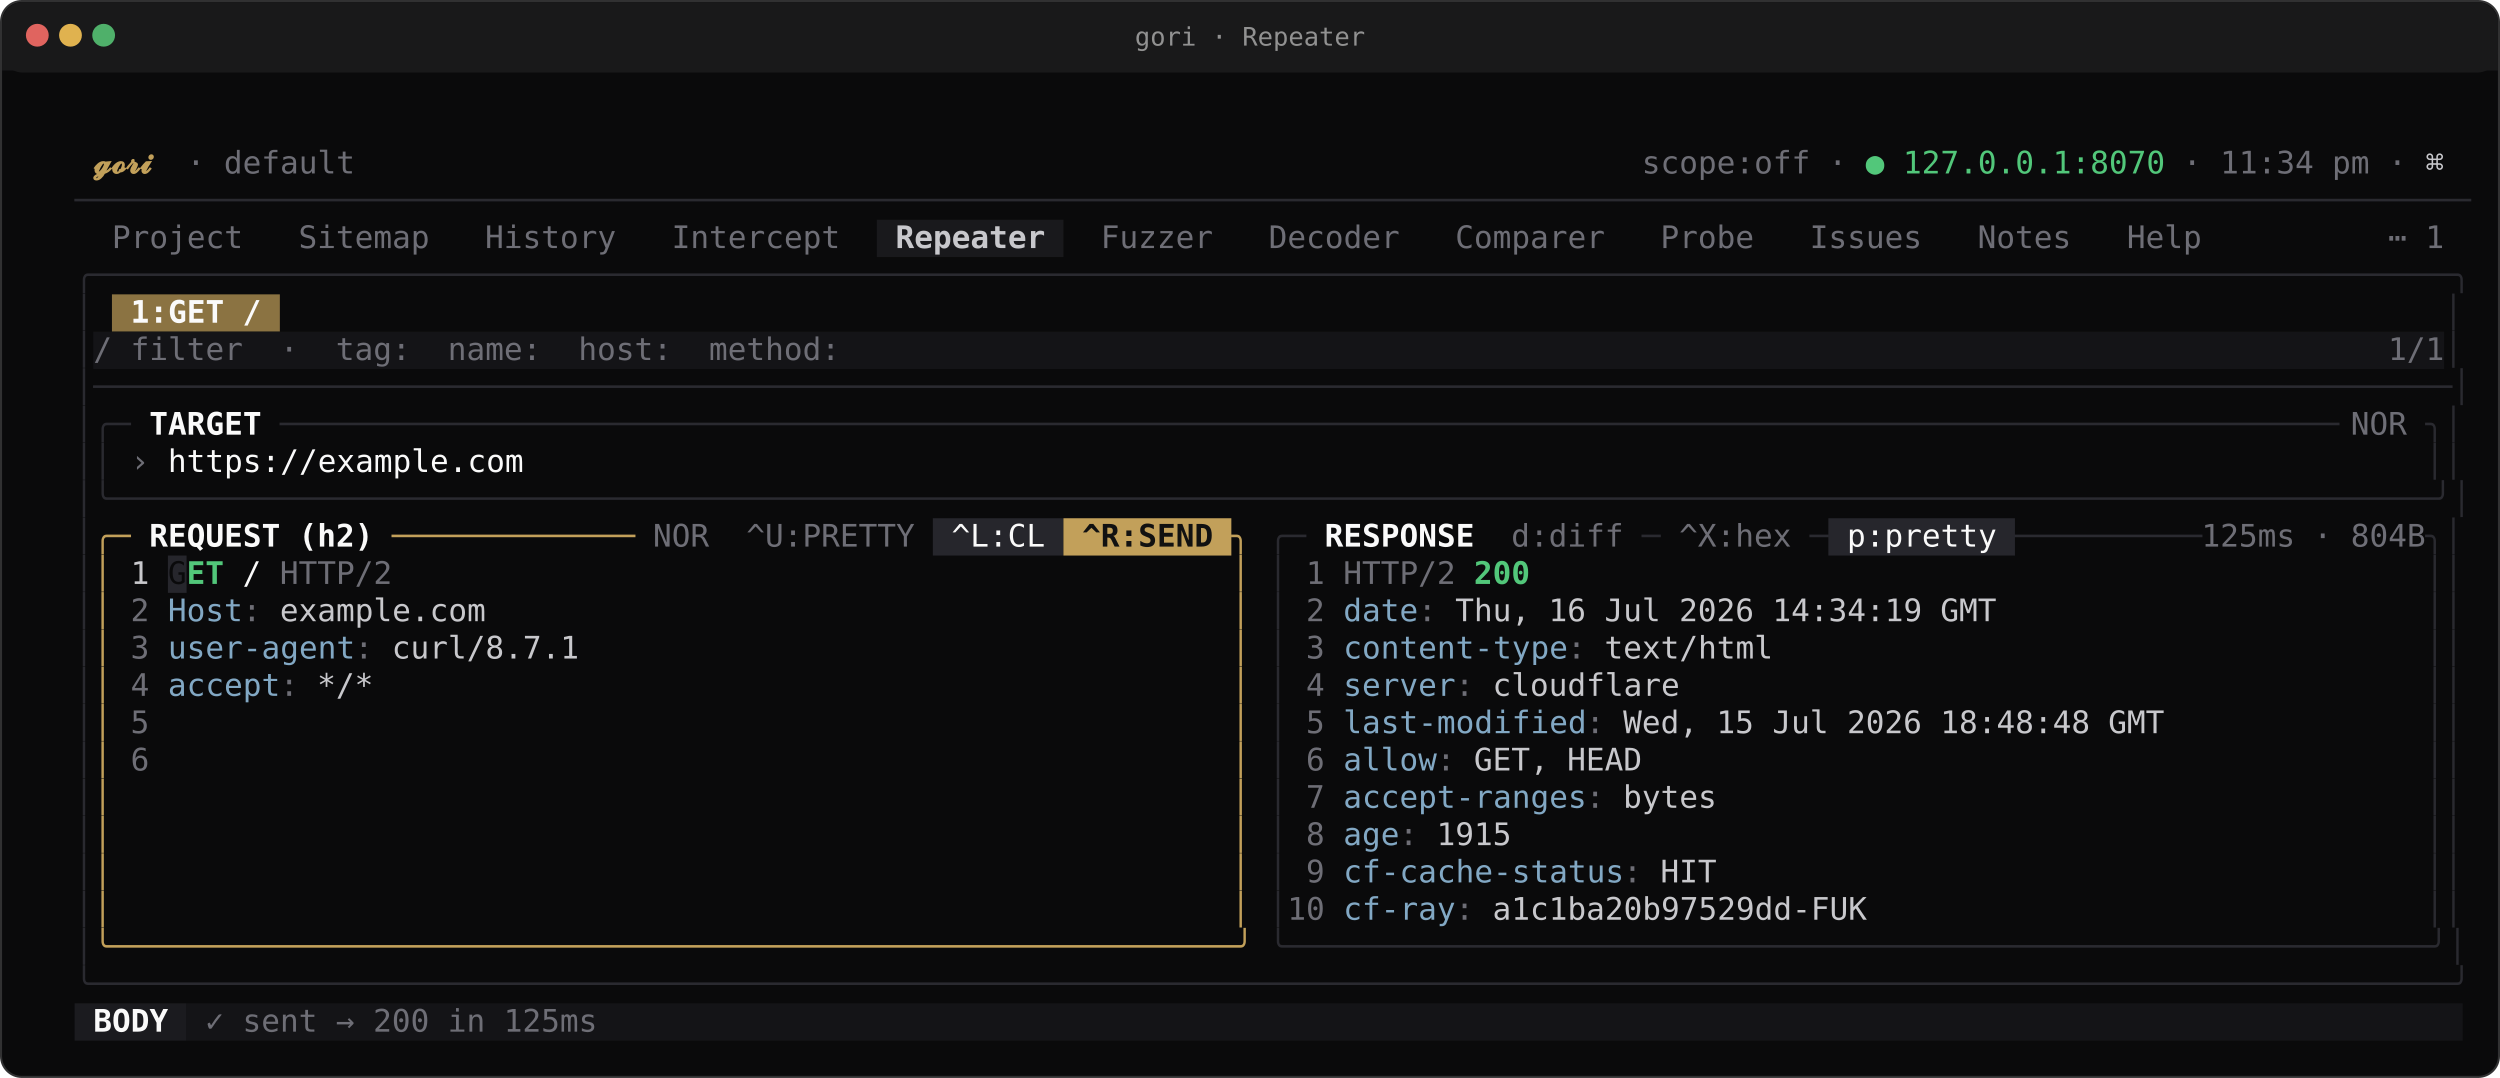
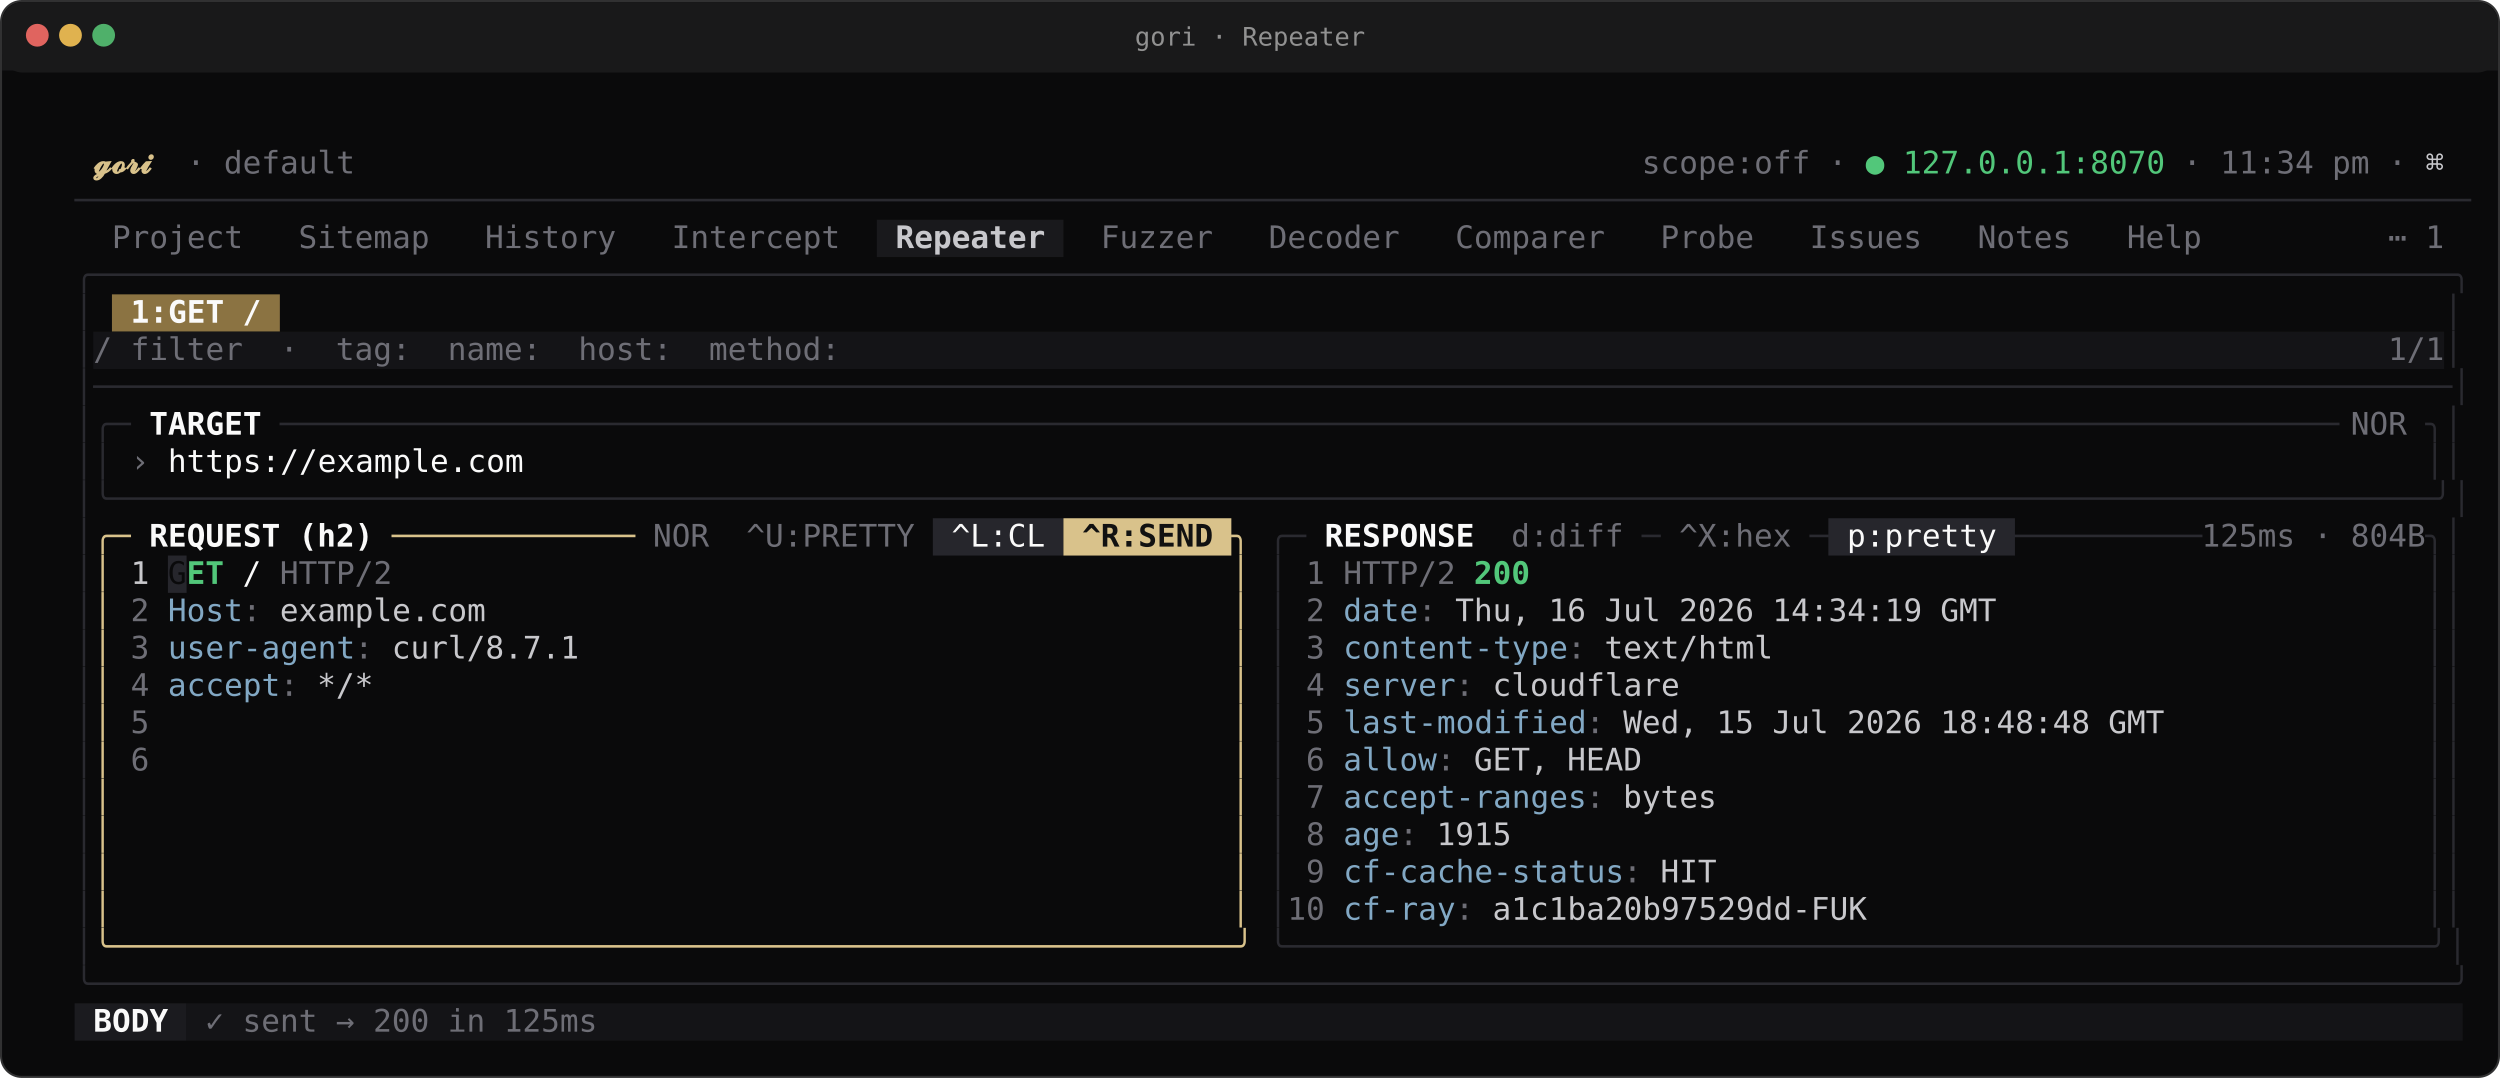
<svg xmlns="http://www.w3.org/2000/svg" width="1206" height="520" viewBox="0 0 1206.0 520.0" font-family="ui-monospace,'SF Mono','JetBrains Mono',Menlo,Consolas,monospace" font-size="15.0px" role="img" aria-label="gori · Repeater">
  <rect x="0.5" y="0.5" width="1205.0" height="519.0" rx="10" ry="10" fill="#0a0a0b" stroke="#313132" stroke-width="1" />
  <rect x="1" y="1" width="1204.0" height="34.0" rx="10" ry="10" fill="#19191a" />
  <rect x="1" y="24.0" width="1204.0" height="10" fill="#19191a" />
  <circle cx="18.0" cy="17.0" r="5.5" fill="#e0645f" />
  <circle cx="34.0" cy="17.0" r="5.5" fill="#e0b24f" />
  <circle cx="50.0" cy="17.0" r="5.5" fill="#4fb06a" />
  <text x="603.0" y="22.0" text-anchor="middle" fill="#919191" font-size="12.3px">gori · Repeater</text>
  <rect x="423.00" y="106.00" width="90.00" height="18.00" fill="#19191c" />
  <rect x="54.00" y="142.00" width="81.00" height="18.00" fill="#8b7342" />
  <rect x="45.00" y="160.00" width="1134.00" height="18.00" fill="#141417" />
  <rect x="450.00" y="250.00" width="63.00" height="18.00" fill="#26262c" />
-   <rect x="513.00" y="250.00" width="81.00" height="18.00" fill="#c2a05a" />
+   <rect x="513.00" y="250.00" width="81.00" height="18.00" fill="#d9c28b" />
  <rect x="882.00" y="250.00" width="90.00" height="18.00" fill="#26262c" />
  <rect x="81.00" y="268.00" width="9.00" height="18.00" fill="#26262c" />
  <rect x="36.00" y="484.00" width="54.00" height="18.00" fill="#1b1b1f" />
  <rect x="90.00" y="484.00" width="1098.00" height="18.00" fill="#141417" />
-   <text x="45.00" y="83.68" textLength="36.00" lengthAdjust="spacingAndGlyphs" fill="#c2a05a" font-weight="700" xml:space="preserve">𝓰𝓸𝓻𝓲</text>
+   <text x="45.00" y="83.68" textLength="36.00" lengthAdjust="spacingAndGlyphs" fill="#d9c28b" font-weight="700" xml:space="preserve">𝓰𝓸𝓻𝓲</text>
  <text x="90.00" y="83.68" textLength="9.00" lengthAdjust="spacingAndGlyphs" fill="#6e6e76" xml:space="preserve">·</text>
  <text x="108.00" y="83.68" textLength="63.00" lengthAdjust="spacingAndGlyphs" fill="#6e6e76" xml:space="preserve">default</text>
  <text x="792.00" y="83.68" textLength="81.00" lengthAdjust="spacingAndGlyphs" fill="#6e6e76" xml:space="preserve">scope:off</text>
  <text x="882.00" y="83.68" textLength="9.00" lengthAdjust="spacingAndGlyphs" fill="#6e6e76" xml:space="preserve">·</text>
  <text x="900.00" y="83.68" textLength="9.00" lengthAdjust="spacingAndGlyphs" fill="#52c77a" xml:space="preserve">●</text>
  <text x="918.00" y="83.68" textLength="126.00" lengthAdjust="spacingAndGlyphs" fill="#52c77a" xml:space="preserve">127.0.0.1:8070</text>
  <text x="1053.00" y="83.68" textLength="9.00" lengthAdjust="spacingAndGlyphs" fill="#6e6e76" xml:space="preserve">·</text>
  <text x="1071.00" y="83.68" textLength="45.00" lengthAdjust="spacingAndGlyphs" fill="#6e6e76" xml:space="preserve">11:34</text>
  <text x="1125.00" y="83.68" textLength="18.00" lengthAdjust="spacingAndGlyphs" fill="#6e6e76" xml:space="preserve">pm</text>
  <text x="1152.00" y="83.68" textLength="9.00" lengthAdjust="spacingAndGlyphs" fill="#6e6e76" xml:space="preserve">·</text>
  <text x="1170.00" y="83.68" textLength="9.00" lengthAdjust="spacingAndGlyphs" fill="#c8c8cc" xml:space="preserve">⌘</text>
  <text x="36.00" y="101.68" textLength="1152.00" lengthAdjust="spacingAndGlyphs" fill="#2a2a30" xml:space="preserve">────────────────────────────────────────────────────────────────────────────────────────────────────────────────────────────────</text>
  <text x="54.00" y="119.68" textLength="63.00" lengthAdjust="spacingAndGlyphs" fill="#6e6e76" xml:space="preserve">Project</text>
  <text x="144.00" y="119.68" textLength="63.00" lengthAdjust="spacingAndGlyphs" fill="#6e6e76" xml:space="preserve">Sitemap</text>
  <text x="234.00" y="119.68" textLength="63.00" lengthAdjust="spacingAndGlyphs" fill="#6e6e76" xml:space="preserve">History</text>
  <text x="324.00" y="119.68" textLength="81.00" lengthAdjust="spacingAndGlyphs" fill="#6e6e76" xml:space="preserve">Intercept</text>
  <text x="432.00" y="119.68" textLength="72.00" lengthAdjust="spacingAndGlyphs" fill="#c8c8cc" font-weight="700" xml:space="preserve">Repeater</text>
  <text x="531.00" y="119.68" textLength="54.00" lengthAdjust="spacingAndGlyphs" fill="#6e6e76" xml:space="preserve">Fuzzer</text>
  <text x="612.00" y="119.68" textLength="63.00" lengthAdjust="spacingAndGlyphs" fill="#6e6e76" xml:space="preserve">Decoder</text>
  <text x="702.00" y="119.68" textLength="72.00" lengthAdjust="spacingAndGlyphs" fill="#6e6e76" xml:space="preserve">Comparer</text>
  <text x="801.00" y="119.68" textLength="45.00" lengthAdjust="spacingAndGlyphs" fill="#6e6e76" xml:space="preserve">Probe</text>
  <text x="873.00" y="119.68" textLength="54.00" lengthAdjust="spacingAndGlyphs" fill="#6e6e76" xml:space="preserve">Issues</text>
  <text x="954.00" y="119.68" textLength="45.00" lengthAdjust="spacingAndGlyphs" fill="#6e6e76" xml:space="preserve">Notes</text>
  <text x="1026.00" y="119.68" textLength="36.00" lengthAdjust="spacingAndGlyphs" fill="#6e6e76" xml:space="preserve">Help</text>
  <text x="1152.00" y="119.68" textLength="9.00" lengthAdjust="spacingAndGlyphs" fill="#6e6e76" xml:space="preserve">⋯</text>
  <text x="1170.00" y="119.68" textLength="9.00" lengthAdjust="spacingAndGlyphs" fill="#6e6e76" xml:space="preserve">1</text>
  <text x="36.00" y="137.68" textLength="1152.00" lengthAdjust="spacingAndGlyphs" fill="#2a2a30" xml:space="preserve">╭──────────────────────────────────────────────────────────────────────────────────────────────────────────────────────────────╮</text>
  <text x="36.00" y="155.68" textLength="9.00" lengthAdjust="spacingAndGlyphs" fill="#2a2a30" xml:space="preserve">│</text>
  <text x="63.00" y="155.68" textLength="45.00" lengthAdjust="spacingAndGlyphs" fill="#fafafa" font-weight="700" xml:space="preserve">1:GET</text>
  <text x="117.00" y="155.68" textLength="9.00" lengthAdjust="spacingAndGlyphs" fill="#fafafa" font-weight="700" xml:space="preserve">/</text>
  <text x="1179.00" y="155.68" textLength="9.00" lengthAdjust="spacingAndGlyphs" fill="#2a2a30" xml:space="preserve">│</text>
  <text x="36.00" y="173.68" textLength="9.00" lengthAdjust="spacingAndGlyphs" fill="#2a2a30" xml:space="preserve">│</text>
  <text x="45.00" y="173.68" textLength="9.00" lengthAdjust="spacingAndGlyphs" fill="#6e6e76" xml:space="preserve">/</text>
  <text x="63.00" y="173.68" textLength="54.00" lengthAdjust="spacingAndGlyphs" fill="#6e6e76" xml:space="preserve">filter</text>
  <text x="135.00" y="173.68" textLength="9.00" lengthAdjust="spacingAndGlyphs" fill="#6e6e76" xml:space="preserve">·</text>
  <text x="162.00" y="173.68" textLength="36.00" lengthAdjust="spacingAndGlyphs" fill="#6e6e76" xml:space="preserve">tag:</text>
  <text x="216.00" y="173.68" textLength="45.00" lengthAdjust="spacingAndGlyphs" fill="#6e6e76" xml:space="preserve">name:</text>
  <text x="279.00" y="173.68" textLength="45.00" lengthAdjust="spacingAndGlyphs" fill="#6e6e76" xml:space="preserve">host:</text>
  <text x="342.00" y="173.68" textLength="63.00" lengthAdjust="spacingAndGlyphs" fill="#6e6e76" xml:space="preserve">method:</text>
  <text x="1152.00" y="173.68" textLength="27.00" lengthAdjust="spacingAndGlyphs" fill="#6e6e76" xml:space="preserve">1/1</text>
  <text x="1179.00" y="173.68" textLength="9.00" lengthAdjust="spacingAndGlyphs" fill="#2a2a30" xml:space="preserve">│</text>
  <text x="36.00" y="191.68" textLength="1152.00" lengthAdjust="spacingAndGlyphs" fill="#2a2a30" xml:space="preserve">│──────────────────────────────────────────────────────────────────────────────────────────────────────────────────────────────│</text>
  <text x="36.00" y="209.68" textLength="27.00" lengthAdjust="spacingAndGlyphs" fill="#2a2a30" xml:space="preserve">│╭─</text>
  <text x="72.00" y="209.68" textLength="54.00" lengthAdjust="spacingAndGlyphs" fill="#fafafa" font-weight="700" xml:space="preserve">TARGET</text>
  <text x="135.00" y="209.68" textLength="990.00" lengthAdjust="spacingAndGlyphs" fill="#2a2a30" xml:space="preserve">──────────────────────────────────────────────────────────────────────────────────────────────────────────────</text>
  <text x="1134.00" y="209.68" textLength="27.00" lengthAdjust="spacingAndGlyphs" fill="#6e6e76" xml:space="preserve">NOR</text>
  <text x="1170.00" y="209.68" textLength="18.00" lengthAdjust="spacingAndGlyphs" fill="#2a2a30" xml:space="preserve">╮│</text>
  <text x="36.00" y="227.68" textLength="18.00" lengthAdjust="spacingAndGlyphs" fill="#2a2a30" xml:space="preserve">││</text>
  <text x="63.00" y="227.68" textLength="9.00" lengthAdjust="spacingAndGlyphs" fill="#6e6e76" xml:space="preserve">›</text>
  <text x="81.00" y="227.68" textLength="171.00" lengthAdjust="spacingAndGlyphs" fill="#fafafa" xml:space="preserve">https://example.com</text>
  <text x="1170.00" y="227.68" textLength="18.00" lengthAdjust="spacingAndGlyphs" fill="#2a2a30" xml:space="preserve">││</text>
  <text x="36.00" y="245.68" textLength="1152.00" lengthAdjust="spacingAndGlyphs" fill="#2a2a30" xml:space="preserve">│╰────────────────────────────────────────────────────────────────────────────────────────────────────────────────────────────╯│</text>
  <text x="36.00" y="263.68" textLength="9.00" lengthAdjust="spacingAndGlyphs" fill="#2a2a30" xml:space="preserve">│</text>
-   <text x="45.00" y="263.68" textLength="18.00" lengthAdjust="spacingAndGlyphs" fill="#c2a05a" xml:space="preserve">╭─</text>
+   <text x="45.00" y="263.68" textLength="18.00" lengthAdjust="spacingAndGlyphs" fill="#d9c28b" xml:space="preserve">╭─</text>
  <text x="72.00" y="263.68" textLength="63.00" lengthAdjust="spacingAndGlyphs" fill="#fafafa" font-weight="700" xml:space="preserve">REQUEST</text>
  <text x="144.00" y="263.68" textLength="36.00" lengthAdjust="spacingAndGlyphs" fill="#fafafa" font-weight="700" xml:space="preserve">(h2)</text>
-   <text x="189.00" y="263.68" textLength="117.00" lengthAdjust="spacingAndGlyphs" fill="#c2a05a" xml:space="preserve">─────────────</text>
+   <text x="189.00" y="263.68" textLength="117.00" lengthAdjust="spacingAndGlyphs" fill="#d9c28b" xml:space="preserve">─────────────</text>
  <text x="315.00" y="263.68" textLength="27.00" lengthAdjust="spacingAndGlyphs" fill="#6e6e76" xml:space="preserve">NOR</text>
  <text x="360.00" y="263.68" textLength="81.00" lengthAdjust="spacingAndGlyphs" fill="#6e6e76" xml:space="preserve">^U:PRETTY</text>
  <text x="459.00" y="263.68" textLength="45.00" lengthAdjust="spacingAndGlyphs" fill="#fafafa" xml:space="preserve">^L:CL</text>
  <text x="522.00" y="263.68" textLength="63.00" lengthAdjust="spacingAndGlyphs" fill="#111111" font-weight="700" xml:space="preserve">^R:SEND</text>
-   <text x="594.00" y="263.68" textLength="9.00" lengthAdjust="spacingAndGlyphs" fill="#c2a05a" xml:space="preserve">╮</text>
+   <text x="594.00" y="263.68" textLength="9.00" lengthAdjust="spacingAndGlyphs" fill="#d9c28b" xml:space="preserve">╮</text>
  <text x="612.00" y="263.68" textLength="18.00" lengthAdjust="spacingAndGlyphs" fill="#2a2a30" xml:space="preserve">╭─</text>
  <text x="639.00" y="263.68" textLength="72.00" lengthAdjust="spacingAndGlyphs" fill="#fafafa" font-weight="700" xml:space="preserve">RESPONSE</text>
  <text x="729.00" y="263.68" textLength="54.00" lengthAdjust="spacingAndGlyphs" fill="#6e6e76" xml:space="preserve">d:diff</text>
  <text x="792.00" y="263.68" textLength="9.00" lengthAdjust="spacingAndGlyphs" fill="#2a2a30" xml:space="preserve">─</text>
  <text x="810.00" y="263.68" textLength="54.00" lengthAdjust="spacingAndGlyphs" fill="#6e6e76" xml:space="preserve">^X:hex</text>
  <text x="873.00" y="263.68" textLength="9.00" lengthAdjust="spacingAndGlyphs" fill="#2a2a30" xml:space="preserve">─</text>
  <text x="891.00" y="263.68" textLength="72.00" lengthAdjust="spacingAndGlyphs" fill="#fafafa" xml:space="preserve">p:pretty</text>
  <text x="972.00" y="263.68" textLength="90.00" lengthAdjust="spacingAndGlyphs" fill="#2a2a30" xml:space="preserve">──────────</text>
  <text x="1062.00" y="263.68" textLength="45.00" lengthAdjust="spacingAndGlyphs" fill="#6e6e76" xml:space="preserve">125ms</text>
  <text x="1116.00" y="263.68" textLength="9.00" lengthAdjust="spacingAndGlyphs" fill="#6e6e76" xml:space="preserve">·</text>
  <text x="1134.00" y="263.68" textLength="36.00" lengthAdjust="spacingAndGlyphs" fill="#6e6e76" xml:space="preserve">804B</text>
  <text x="1170.00" y="263.68" textLength="18.00" lengthAdjust="spacingAndGlyphs" fill="#2a2a30" xml:space="preserve">╮│</text>
  <text x="36.00" y="281.68" textLength="9.00" lengthAdjust="spacingAndGlyphs" fill="#2a2a30" xml:space="preserve">│</text>
-   <text x="45.00" y="281.68" textLength="9.00" lengthAdjust="spacingAndGlyphs" fill="#c2a05a" xml:space="preserve">│</text>
+   <text x="45.00" y="281.68" textLength="9.00" lengthAdjust="spacingAndGlyphs" fill="#d9c28b" xml:space="preserve">│</text>
  <text x="63.00" y="281.68" textLength="9.00" lengthAdjust="spacingAndGlyphs" fill="#c8c8cc" xml:space="preserve">1</text>
  <text x="81.00" y="281.68" textLength="9.00" lengthAdjust="spacingAndGlyphs" fill="#0a0a0b" xml:space="preserve">G</text>
  <text x="90.00" y="281.68" textLength="18.00" lengthAdjust="spacingAndGlyphs" fill="#52c77a" font-weight="700" xml:space="preserve">ET</text>
  <text x="117.00" y="281.68" textLength="9.00" lengthAdjust="spacingAndGlyphs" fill="#fafafa" xml:space="preserve">/</text>
  <text x="135.00" y="281.68" textLength="54.00" lengthAdjust="spacingAndGlyphs" fill="#6e6e76" xml:space="preserve">HTTP/2</text>
-   <text x="594.00" y="281.68" textLength="9.00" lengthAdjust="spacingAndGlyphs" fill="#c2a05a" xml:space="preserve">│</text>
+   <text x="594.00" y="281.68" textLength="9.00" lengthAdjust="spacingAndGlyphs" fill="#d9c28b" xml:space="preserve">│</text>
  <text x="612.00" y="281.68" textLength="9.00" lengthAdjust="spacingAndGlyphs" fill="#2a2a30" xml:space="preserve">│</text>
  <text x="630.00" y="281.68" textLength="9.00" lengthAdjust="spacingAndGlyphs" fill="#6e6e76" xml:space="preserve">1</text>
  <text x="648.00" y="281.68" textLength="54.00" lengthAdjust="spacingAndGlyphs" fill="#6e6e76" xml:space="preserve">HTTP/2</text>
  <text x="711.00" y="281.68" textLength="27.00" lengthAdjust="spacingAndGlyphs" fill="#52c77a" font-weight="700" xml:space="preserve">200</text>
  <text x="1170.00" y="281.68" textLength="18.00" lengthAdjust="spacingAndGlyphs" fill="#2a2a30" xml:space="preserve">││</text>
  <text x="36.00" y="299.68" textLength="9.00" lengthAdjust="spacingAndGlyphs" fill="#2a2a30" xml:space="preserve">│</text>
-   <text x="45.00" y="299.68" textLength="9.00" lengthAdjust="spacingAndGlyphs" fill="#c2a05a" xml:space="preserve">│</text>
+   <text x="45.00" y="299.68" textLength="9.00" lengthAdjust="spacingAndGlyphs" fill="#d9c28b" xml:space="preserve">│</text>
  <text x="63.00" y="299.68" textLength="9.00" lengthAdjust="spacingAndGlyphs" fill="#6e6e76" xml:space="preserve">2</text>
  <text x="81.00" y="299.68" textLength="36.00" lengthAdjust="spacingAndGlyphs" fill="#82a8c4" xml:space="preserve">Host</text>
  <text x="117.00" y="299.68" textLength="9.00" lengthAdjust="spacingAndGlyphs" fill="#6e6e76" xml:space="preserve">:</text>
  <text x="135.00" y="299.68" textLength="99.00" lengthAdjust="spacingAndGlyphs" fill="#c8c8cc" xml:space="preserve">example.com</text>
-   <text x="594.00" y="299.68" textLength="9.00" lengthAdjust="spacingAndGlyphs" fill="#c2a05a" xml:space="preserve">│</text>
+   <text x="594.00" y="299.68" textLength="9.00" lengthAdjust="spacingAndGlyphs" fill="#d9c28b" xml:space="preserve">│</text>
  <text x="612.00" y="299.68" textLength="9.00" lengthAdjust="spacingAndGlyphs" fill="#2a2a30" xml:space="preserve">│</text>
  <text x="630.00" y="299.68" textLength="9.00" lengthAdjust="spacingAndGlyphs" fill="#6e6e76" xml:space="preserve">2</text>
  <text x="648.00" y="299.68" textLength="36.00" lengthAdjust="spacingAndGlyphs" fill="#82a8c4" xml:space="preserve">date</text>
  <text x="684.00" y="299.68" textLength="9.00" lengthAdjust="spacingAndGlyphs" fill="#6e6e76" xml:space="preserve">:</text>
  <text x="702.00" y="299.68" textLength="36.00" lengthAdjust="spacingAndGlyphs" fill="#c8c8cc" xml:space="preserve">Thu,</text>
  <text x="747.00" y="299.68" textLength="18.00" lengthAdjust="spacingAndGlyphs" fill="#c8c8cc" xml:space="preserve">16</text>
  <text x="774.00" y="299.68" textLength="27.00" lengthAdjust="spacingAndGlyphs" fill="#c8c8cc" xml:space="preserve">Jul</text>
  <text x="810.00" y="299.68" textLength="36.00" lengthAdjust="spacingAndGlyphs" fill="#c8c8cc" xml:space="preserve">2026</text>
  <text x="855.00" y="299.68" textLength="72.00" lengthAdjust="spacingAndGlyphs" fill="#c8c8cc" xml:space="preserve">14:34:19</text>
  <text x="936.00" y="299.68" textLength="27.00" lengthAdjust="spacingAndGlyphs" fill="#c8c8cc" xml:space="preserve">GMT</text>
  <text x="1170.00" y="299.68" textLength="18.00" lengthAdjust="spacingAndGlyphs" fill="#2a2a30" xml:space="preserve">││</text>
  <text x="36.00" y="317.68" textLength="9.00" lengthAdjust="spacingAndGlyphs" fill="#2a2a30" xml:space="preserve">│</text>
-   <text x="45.00" y="317.68" textLength="9.00" lengthAdjust="spacingAndGlyphs" fill="#c2a05a" xml:space="preserve">│</text>
+   <text x="45.00" y="317.68" textLength="9.00" lengthAdjust="spacingAndGlyphs" fill="#d9c28b" xml:space="preserve">│</text>
  <text x="63.00" y="317.68" textLength="9.00" lengthAdjust="spacingAndGlyphs" fill="#6e6e76" xml:space="preserve">3</text>
  <text x="81.00" y="317.68" textLength="90.00" lengthAdjust="spacingAndGlyphs" fill="#82a8c4" xml:space="preserve">user-agent</text>
  <text x="171.00" y="317.68" textLength="9.00" lengthAdjust="spacingAndGlyphs" fill="#6e6e76" xml:space="preserve">:</text>
  <text x="189.00" y="317.68" textLength="90.00" lengthAdjust="spacingAndGlyphs" fill="#c8c8cc" xml:space="preserve">curl/8.7.1</text>
-   <text x="594.00" y="317.68" textLength="9.00" lengthAdjust="spacingAndGlyphs" fill="#c2a05a" xml:space="preserve">│</text>
+   <text x="594.00" y="317.68" textLength="9.00" lengthAdjust="spacingAndGlyphs" fill="#d9c28b" xml:space="preserve">│</text>
  <text x="612.00" y="317.68" textLength="9.00" lengthAdjust="spacingAndGlyphs" fill="#2a2a30" xml:space="preserve">│</text>
  <text x="630.00" y="317.68" textLength="9.00" lengthAdjust="spacingAndGlyphs" fill="#6e6e76" xml:space="preserve">3</text>
  <text x="648.00" y="317.68" textLength="108.00" lengthAdjust="spacingAndGlyphs" fill="#82a8c4" xml:space="preserve">content-type</text>
  <text x="756.00" y="317.68" textLength="9.00" lengthAdjust="spacingAndGlyphs" fill="#6e6e76" xml:space="preserve">:</text>
  <text x="774.00" y="317.68" textLength="81.00" lengthAdjust="spacingAndGlyphs" fill="#c8c8cc" xml:space="preserve">text/html</text>
  <text x="1170.00" y="317.68" textLength="18.00" lengthAdjust="spacingAndGlyphs" fill="#2a2a30" xml:space="preserve">││</text>
  <text x="36.00" y="335.68" textLength="9.00" lengthAdjust="spacingAndGlyphs" fill="#2a2a30" xml:space="preserve">│</text>
-   <text x="45.00" y="335.68" textLength="9.00" lengthAdjust="spacingAndGlyphs" fill="#c2a05a" xml:space="preserve">│</text>
+   <text x="45.00" y="335.68" textLength="9.00" lengthAdjust="spacingAndGlyphs" fill="#d9c28b" xml:space="preserve">│</text>
  <text x="63.00" y="335.68" textLength="9.00" lengthAdjust="spacingAndGlyphs" fill="#6e6e76" xml:space="preserve">4</text>
  <text x="81.00" y="335.68" textLength="54.00" lengthAdjust="spacingAndGlyphs" fill="#82a8c4" xml:space="preserve">accept</text>
  <text x="135.00" y="335.68" textLength="9.00" lengthAdjust="spacingAndGlyphs" fill="#6e6e76" xml:space="preserve">:</text>
  <text x="153.00" y="335.68" textLength="27.00" lengthAdjust="spacingAndGlyphs" fill="#c8c8cc" xml:space="preserve">*/*</text>
-   <text x="594.00" y="335.68" textLength="9.00" lengthAdjust="spacingAndGlyphs" fill="#c2a05a" xml:space="preserve">│</text>
+   <text x="594.00" y="335.68" textLength="9.00" lengthAdjust="spacingAndGlyphs" fill="#d9c28b" xml:space="preserve">│</text>
  <text x="612.00" y="335.68" textLength="9.00" lengthAdjust="spacingAndGlyphs" fill="#2a2a30" xml:space="preserve">│</text>
  <text x="630.00" y="335.68" textLength="9.00" lengthAdjust="spacingAndGlyphs" fill="#6e6e76" xml:space="preserve">4</text>
  <text x="648.00" y="335.68" textLength="54.00" lengthAdjust="spacingAndGlyphs" fill="#82a8c4" xml:space="preserve">server</text>
  <text x="702.00" y="335.68" textLength="9.00" lengthAdjust="spacingAndGlyphs" fill="#6e6e76" xml:space="preserve">:</text>
  <text x="720.00" y="335.68" textLength="90.00" lengthAdjust="spacingAndGlyphs" fill="#c8c8cc" xml:space="preserve">cloudflare</text>
  <text x="1170.00" y="335.68" textLength="18.00" lengthAdjust="spacingAndGlyphs" fill="#2a2a30" xml:space="preserve">││</text>
  <text x="36.00" y="353.68" textLength="9.00" lengthAdjust="spacingAndGlyphs" fill="#2a2a30" xml:space="preserve">│</text>
-   <text x="45.00" y="353.68" textLength="9.00" lengthAdjust="spacingAndGlyphs" fill="#c2a05a" xml:space="preserve">│</text>
+   <text x="45.00" y="353.68" textLength="9.00" lengthAdjust="spacingAndGlyphs" fill="#d9c28b" xml:space="preserve">│</text>
  <text x="63.00" y="353.68" textLength="9.00" lengthAdjust="spacingAndGlyphs" fill="#6e6e76" xml:space="preserve">5</text>
-   <text x="594.00" y="353.68" textLength="9.00" lengthAdjust="spacingAndGlyphs" fill="#c2a05a" xml:space="preserve">│</text>
+   <text x="594.00" y="353.68" textLength="9.00" lengthAdjust="spacingAndGlyphs" fill="#d9c28b" xml:space="preserve">│</text>
  <text x="612.00" y="353.68" textLength="9.00" lengthAdjust="spacingAndGlyphs" fill="#2a2a30" xml:space="preserve">│</text>
  <text x="630.00" y="353.68" textLength="9.00" lengthAdjust="spacingAndGlyphs" fill="#6e6e76" xml:space="preserve">5</text>
  <text x="648.00" y="353.68" textLength="117.00" lengthAdjust="spacingAndGlyphs" fill="#82a8c4" xml:space="preserve">last-modified</text>
  <text x="765.00" y="353.68" textLength="9.00" lengthAdjust="spacingAndGlyphs" fill="#6e6e76" xml:space="preserve">:</text>
  <text x="783.00" y="353.68" textLength="36.00" lengthAdjust="spacingAndGlyphs" fill="#c8c8cc" xml:space="preserve">Wed,</text>
  <text x="828.00" y="353.68" textLength="18.00" lengthAdjust="spacingAndGlyphs" fill="#c8c8cc" xml:space="preserve">15</text>
  <text x="855.00" y="353.68" textLength="27.00" lengthAdjust="spacingAndGlyphs" fill="#c8c8cc" xml:space="preserve">Jul</text>
  <text x="891.00" y="353.68" textLength="36.00" lengthAdjust="spacingAndGlyphs" fill="#c8c8cc" xml:space="preserve">2026</text>
  <text x="936.00" y="353.68" textLength="72.00" lengthAdjust="spacingAndGlyphs" fill="#c8c8cc" xml:space="preserve">18:48:48</text>
  <text x="1017.00" y="353.68" textLength="27.00" lengthAdjust="spacingAndGlyphs" fill="#c8c8cc" xml:space="preserve">GMT</text>
  <text x="1170.00" y="353.68" textLength="18.00" lengthAdjust="spacingAndGlyphs" fill="#2a2a30" xml:space="preserve">││</text>
  <text x="36.00" y="371.68" textLength="9.00" lengthAdjust="spacingAndGlyphs" fill="#2a2a30" xml:space="preserve">│</text>
-   <text x="45.00" y="371.68" textLength="9.00" lengthAdjust="spacingAndGlyphs" fill="#c2a05a" xml:space="preserve">│</text>
+   <text x="45.00" y="371.68" textLength="9.00" lengthAdjust="spacingAndGlyphs" fill="#d9c28b" xml:space="preserve">│</text>
  <text x="63.00" y="371.68" textLength="9.00" lengthAdjust="spacingAndGlyphs" fill="#6e6e76" xml:space="preserve">6</text>
-   <text x="594.00" y="371.68" textLength="9.00" lengthAdjust="spacingAndGlyphs" fill="#c2a05a" xml:space="preserve">│</text>
+   <text x="594.00" y="371.68" textLength="9.00" lengthAdjust="spacingAndGlyphs" fill="#d9c28b" xml:space="preserve">│</text>
  <text x="612.00" y="371.68" textLength="9.00" lengthAdjust="spacingAndGlyphs" fill="#2a2a30" xml:space="preserve">│</text>
  <text x="630.00" y="371.68" textLength="9.00" lengthAdjust="spacingAndGlyphs" fill="#6e6e76" xml:space="preserve">6</text>
  <text x="648.00" y="371.68" textLength="45.00" lengthAdjust="spacingAndGlyphs" fill="#82a8c4" xml:space="preserve">allow</text>
  <text x="693.00" y="371.68" textLength="9.00" lengthAdjust="spacingAndGlyphs" fill="#6e6e76" xml:space="preserve">:</text>
  <text x="711.00" y="371.68" textLength="36.00" lengthAdjust="spacingAndGlyphs" fill="#c8c8cc" xml:space="preserve">GET,</text>
  <text x="756.00" y="371.68" textLength="36.00" lengthAdjust="spacingAndGlyphs" fill="#c8c8cc" xml:space="preserve">HEAD</text>
  <text x="1170.00" y="371.68" textLength="18.00" lengthAdjust="spacingAndGlyphs" fill="#2a2a30" xml:space="preserve">││</text>
  <text x="36.00" y="389.68" textLength="9.00" lengthAdjust="spacingAndGlyphs" fill="#2a2a30" xml:space="preserve">│</text>
-   <text x="45.00" y="389.68" textLength="9.00" lengthAdjust="spacingAndGlyphs" fill="#c2a05a" xml:space="preserve">│</text>
-   <text x="594.00" y="389.68" textLength="9.00" lengthAdjust="spacingAndGlyphs" fill="#c2a05a" xml:space="preserve">│</text>
+   <text x="45.00" y="389.68" textLength="9.00" lengthAdjust="spacingAndGlyphs" fill="#d9c28b" xml:space="preserve">│</text>
+   <text x="594.00" y="389.68" textLength="9.00" lengthAdjust="spacingAndGlyphs" fill="#d9c28b" xml:space="preserve">│</text>
  <text x="612.00" y="389.68" textLength="9.00" lengthAdjust="spacingAndGlyphs" fill="#2a2a30" xml:space="preserve">│</text>
  <text x="630.00" y="389.68" textLength="9.00" lengthAdjust="spacingAndGlyphs" fill="#6e6e76" xml:space="preserve">7</text>
  <text x="648.00" y="389.68" textLength="117.00" lengthAdjust="spacingAndGlyphs" fill="#82a8c4" xml:space="preserve">accept-ranges</text>
  <text x="765.00" y="389.68" textLength="9.00" lengthAdjust="spacingAndGlyphs" fill="#6e6e76" xml:space="preserve">:</text>
  <text x="783.00" y="389.68" textLength="45.00" lengthAdjust="spacingAndGlyphs" fill="#c8c8cc" xml:space="preserve">bytes</text>
  <text x="1170.00" y="389.68" textLength="18.00" lengthAdjust="spacingAndGlyphs" fill="#2a2a30" xml:space="preserve">││</text>
  <text x="36.00" y="407.68" textLength="9.00" lengthAdjust="spacingAndGlyphs" fill="#2a2a30" xml:space="preserve">│</text>
-   <text x="45.00" y="407.68" textLength="9.00" lengthAdjust="spacingAndGlyphs" fill="#c2a05a" xml:space="preserve">│</text>
-   <text x="594.00" y="407.68" textLength="9.00" lengthAdjust="spacingAndGlyphs" fill="#c2a05a" xml:space="preserve">│</text>
+   <text x="45.00" y="407.68" textLength="9.00" lengthAdjust="spacingAndGlyphs" fill="#d9c28b" xml:space="preserve">│</text>
+   <text x="594.00" y="407.68" textLength="9.00" lengthAdjust="spacingAndGlyphs" fill="#d9c28b" xml:space="preserve">│</text>
  <text x="612.00" y="407.68" textLength="9.00" lengthAdjust="spacingAndGlyphs" fill="#2a2a30" xml:space="preserve">│</text>
  <text x="630.00" y="407.68" textLength="9.00" lengthAdjust="spacingAndGlyphs" fill="#6e6e76" xml:space="preserve">8</text>
  <text x="648.00" y="407.68" textLength="27.00" lengthAdjust="spacingAndGlyphs" fill="#82a8c4" xml:space="preserve">age</text>
  <text x="675.00" y="407.68" textLength="9.00" lengthAdjust="spacingAndGlyphs" fill="#6e6e76" xml:space="preserve">:</text>
  <text x="693.00" y="407.68" textLength="36.00" lengthAdjust="spacingAndGlyphs" fill="#c8c8cc" xml:space="preserve">1915</text>
  <text x="1170.00" y="407.68" textLength="18.00" lengthAdjust="spacingAndGlyphs" fill="#2a2a30" xml:space="preserve">││</text>
  <text x="36.00" y="425.68" textLength="9.00" lengthAdjust="spacingAndGlyphs" fill="#2a2a30" xml:space="preserve">│</text>
-   <text x="45.00" y="425.68" textLength="9.00" lengthAdjust="spacingAndGlyphs" fill="#c2a05a" xml:space="preserve">│</text>
-   <text x="594.00" y="425.68" textLength="9.00" lengthAdjust="spacingAndGlyphs" fill="#c2a05a" xml:space="preserve">│</text>
+   <text x="45.00" y="425.68" textLength="9.00" lengthAdjust="spacingAndGlyphs" fill="#d9c28b" xml:space="preserve">│</text>
+   <text x="594.00" y="425.68" textLength="9.00" lengthAdjust="spacingAndGlyphs" fill="#d9c28b" xml:space="preserve">│</text>
  <text x="612.00" y="425.68" textLength="9.00" lengthAdjust="spacingAndGlyphs" fill="#2a2a30" xml:space="preserve">│</text>
  <text x="630.00" y="425.68" textLength="9.00" lengthAdjust="spacingAndGlyphs" fill="#6e6e76" xml:space="preserve">9</text>
  <text x="648.00" y="425.68" textLength="135.00" lengthAdjust="spacingAndGlyphs" fill="#82a8c4" xml:space="preserve">cf-cache-status</text>
  <text x="783.00" y="425.68" textLength="9.00" lengthAdjust="spacingAndGlyphs" fill="#6e6e76" xml:space="preserve">:</text>
  <text x="801.00" y="425.68" textLength="27.00" lengthAdjust="spacingAndGlyphs" fill="#c8c8cc" xml:space="preserve">HIT</text>
  <text x="1170.00" y="425.68" textLength="18.00" lengthAdjust="spacingAndGlyphs" fill="#2a2a30" xml:space="preserve">││</text>
  <text x="36.00" y="443.68" textLength="9.00" lengthAdjust="spacingAndGlyphs" fill="#2a2a30" xml:space="preserve">│</text>
-   <text x="45.00" y="443.68" textLength="9.00" lengthAdjust="spacingAndGlyphs" fill="#c2a05a" xml:space="preserve">│</text>
-   <text x="594.00" y="443.68" textLength="9.00" lengthAdjust="spacingAndGlyphs" fill="#c2a05a" xml:space="preserve">│</text>
+   <text x="45.00" y="443.68" textLength="9.00" lengthAdjust="spacingAndGlyphs" fill="#d9c28b" xml:space="preserve">│</text>
+   <text x="594.00" y="443.68" textLength="9.00" lengthAdjust="spacingAndGlyphs" fill="#d9c28b" xml:space="preserve">│</text>
  <text x="612.00" y="443.68" textLength="9.00" lengthAdjust="spacingAndGlyphs" fill="#2a2a30" xml:space="preserve">│</text>
  <text x="621.00" y="443.68" textLength="18.00" lengthAdjust="spacingAndGlyphs" fill="#6e6e76" xml:space="preserve">10</text>
  <text x="648.00" y="443.68" textLength="54.00" lengthAdjust="spacingAndGlyphs" fill="#82a8c4" xml:space="preserve">cf-ray</text>
  <text x="702.00" y="443.68" textLength="9.00" lengthAdjust="spacingAndGlyphs" fill="#6e6e76" xml:space="preserve">:</text>
  <text x="720.00" y="443.68" textLength="180.00" lengthAdjust="spacingAndGlyphs" fill="#c8c8cc" xml:space="preserve">a1c1ba20b97529dd-FUK</text>
  <text x="1170.00" y="443.68" textLength="18.00" lengthAdjust="spacingAndGlyphs" fill="#2a2a30" xml:space="preserve">││</text>
  <text x="36.00" y="461.68" textLength="9.00" lengthAdjust="spacingAndGlyphs" fill="#2a2a30" xml:space="preserve">│</text>
-   <text x="45.00" y="461.68" textLength="558.00" lengthAdjust="spacingAndGlyphs" fill="#c2a05a" xml:space="preserve">╰────────────────────────────────────────────────────────────╯</text>
+   <text x="45.00" y="461.68" textLength="558.00" lengthAdjust="spacingAndGlyphs" fill="#d9c28b" xml:space="preserve">╰────────────────────────────────────────────────────────────╯</text>
  <text x="612.00" y="461.68" textLength="576.00" lengthAdjust="spacingAndGlyphs" fill="#2a2a30" xml:space="preserve">╰─────────────────────────────────────────────────────────────╯│</text>
  <text x="36.00" y="479.68" textLength="1152.00" lengthAdjust="spacingAndGlyphs" fill="#2a2a30" xml:space="preserve">╰──────────────────────────────────────────────────────────────────────────────────────────────────────────────────────────────╯</text>
  <text x="45.00" y="497.68" textLength="36.00" lengthAdjust="spacingAndGlyphs" fill="#fafafa" font-weight="700" xml:space="preserve">BODY</text>
  <text x="99.00" y="497.68" textLength="9.00" lengthAdjust="spacingAndGlyphs" fill="#6e6e76" xml:space="preserve">✓</text>
  <text x="117.00" y="497.68" textLength="36.00" lengthAdjust="spacingAndGlyphs" fill="#6e6e76" xml:space="preserve">sent</text>
  <text x="162.00" y="497.68" textLength="9.00" lengthAdjust="spacingAndGlyphs" fill="#6e6e76" xml:space="preserve">→</text>
  <text x="180.00" y="497.68" textLength="27.00" lengthAdjust="spacingAndGlyphs" fill="#6e6e76" xml:space="preserve">200</text>
  <text x="216.00" y="497.68" textLength="18.00" lengthAdjust="spacingAndGlyphs" fill="#6e6e76" xml:space="preserve">in</text>
  <text x="243.00" y="497.68" textLength="45.00" lengthAdjust="spacingAndGlyphs" fill="#6e6e76" xml:space="preserve">125ms</text>
</svg>
